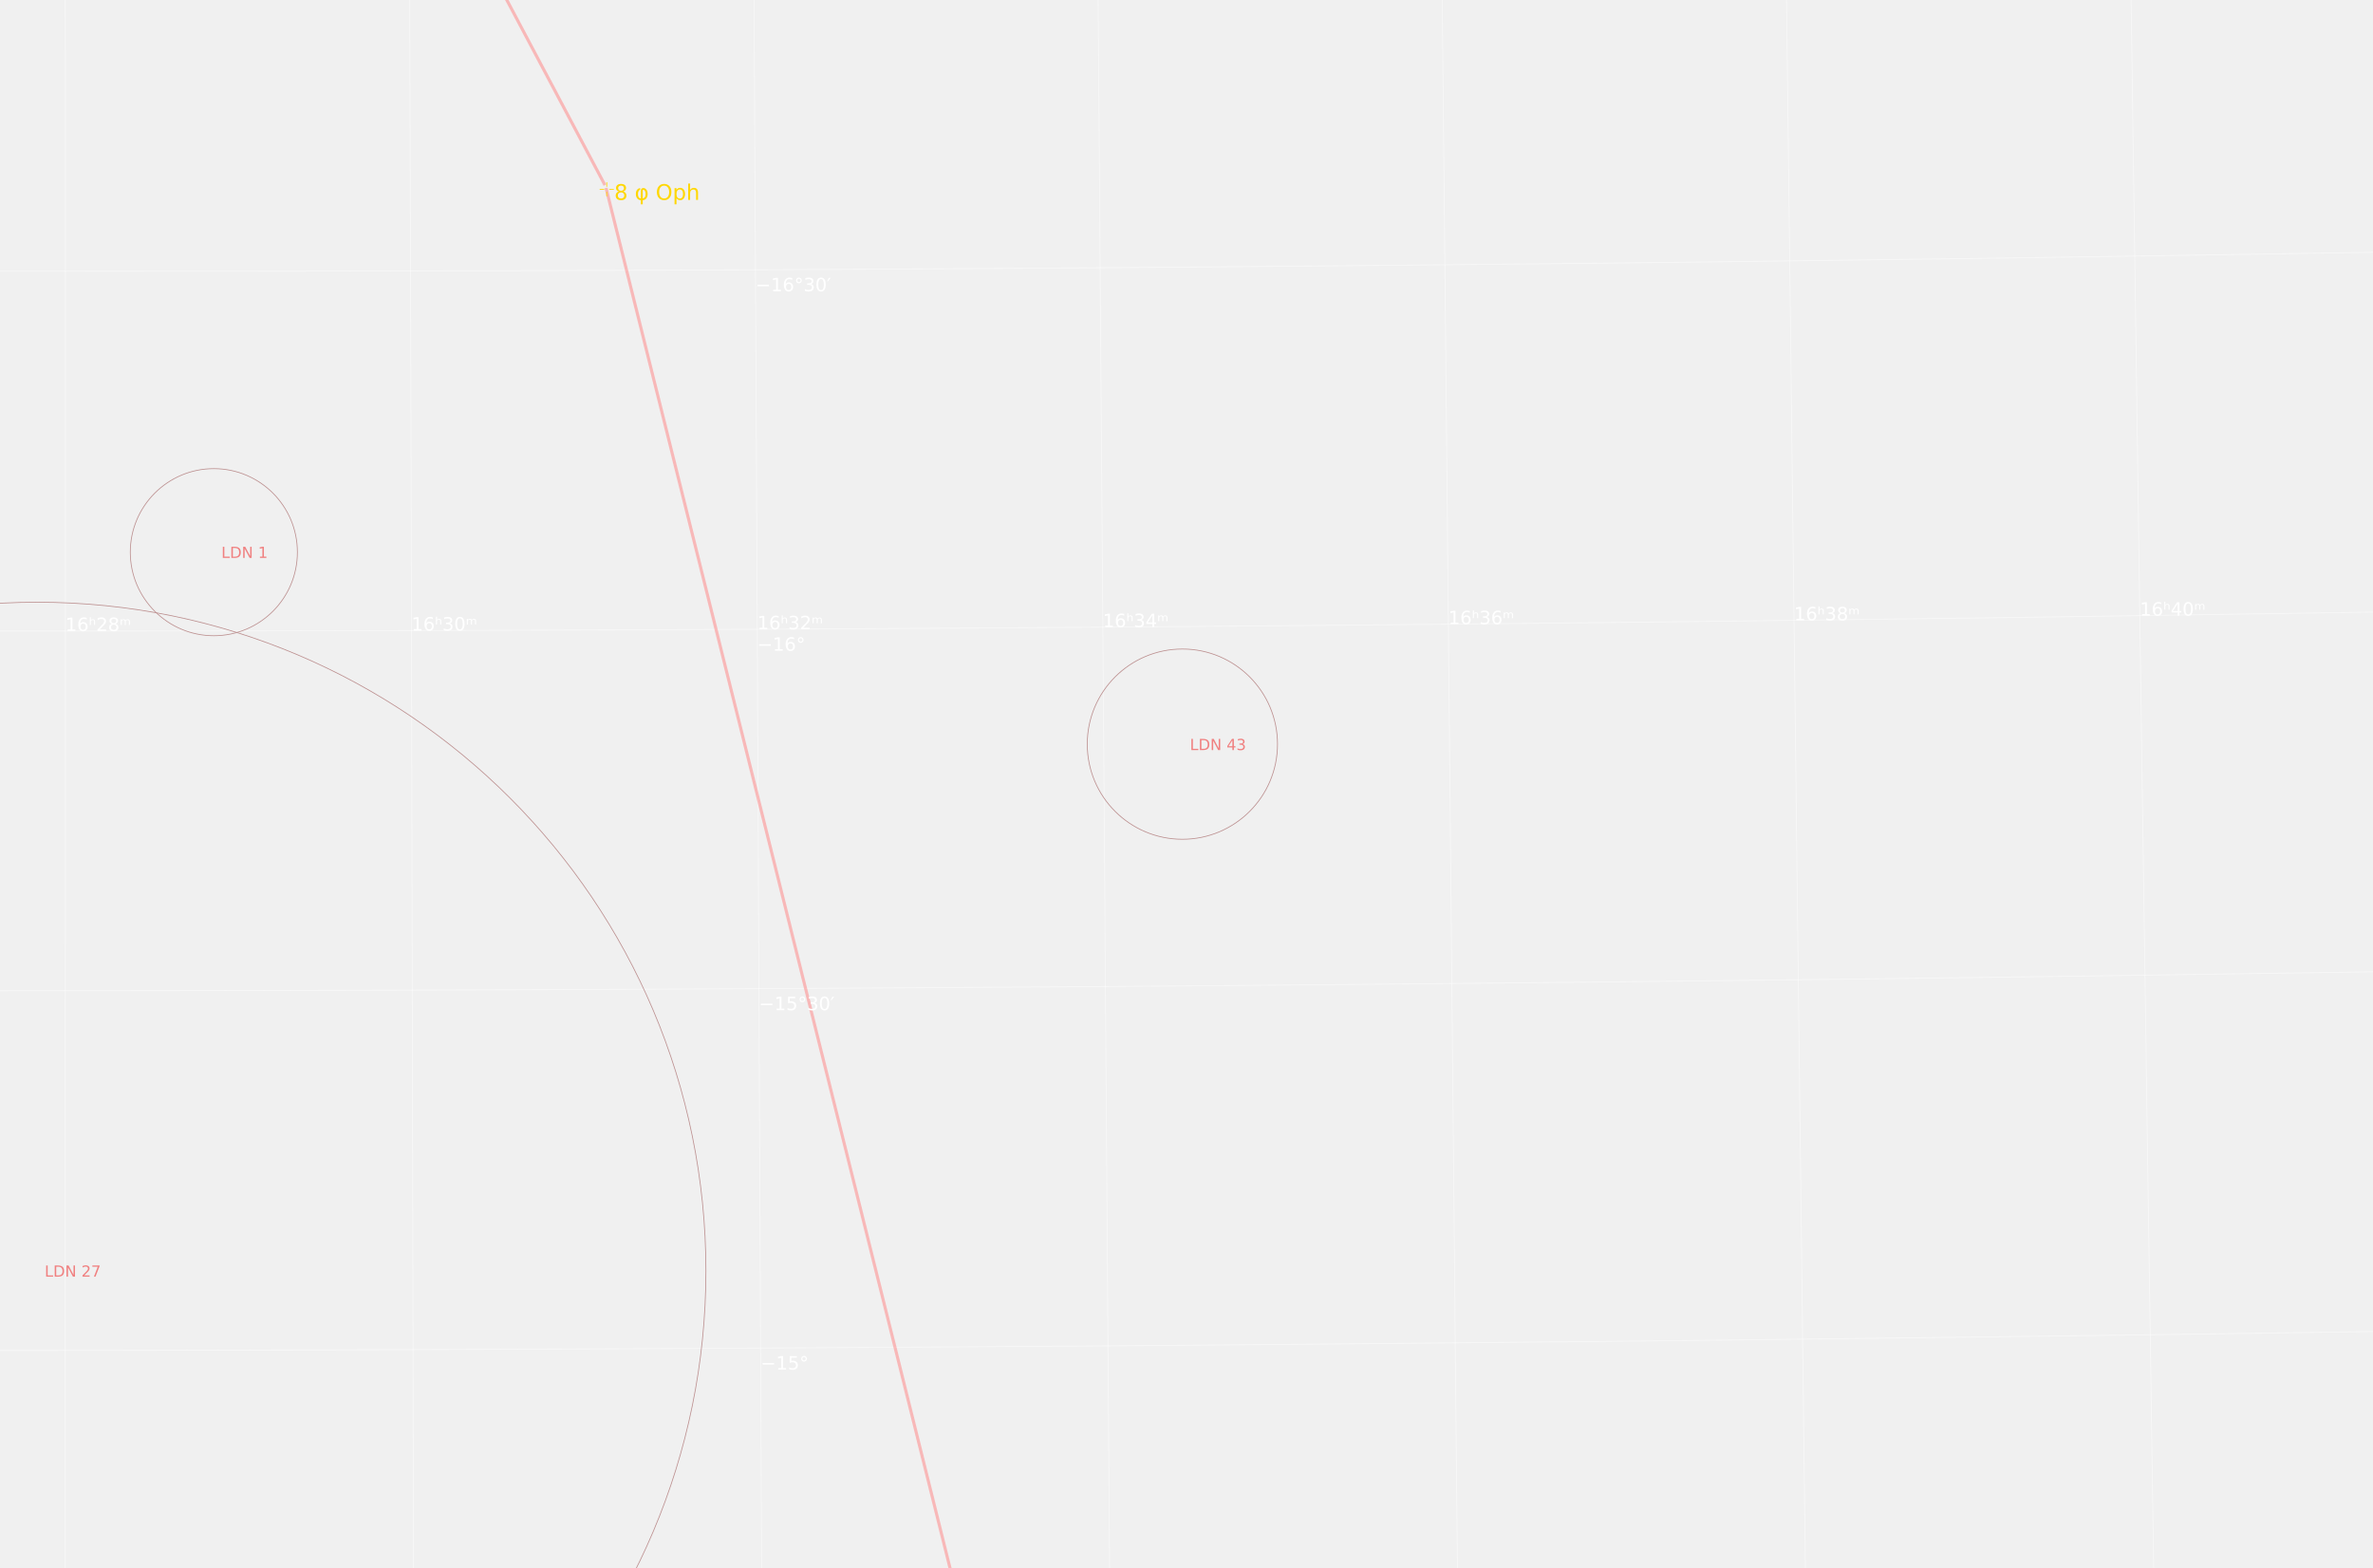
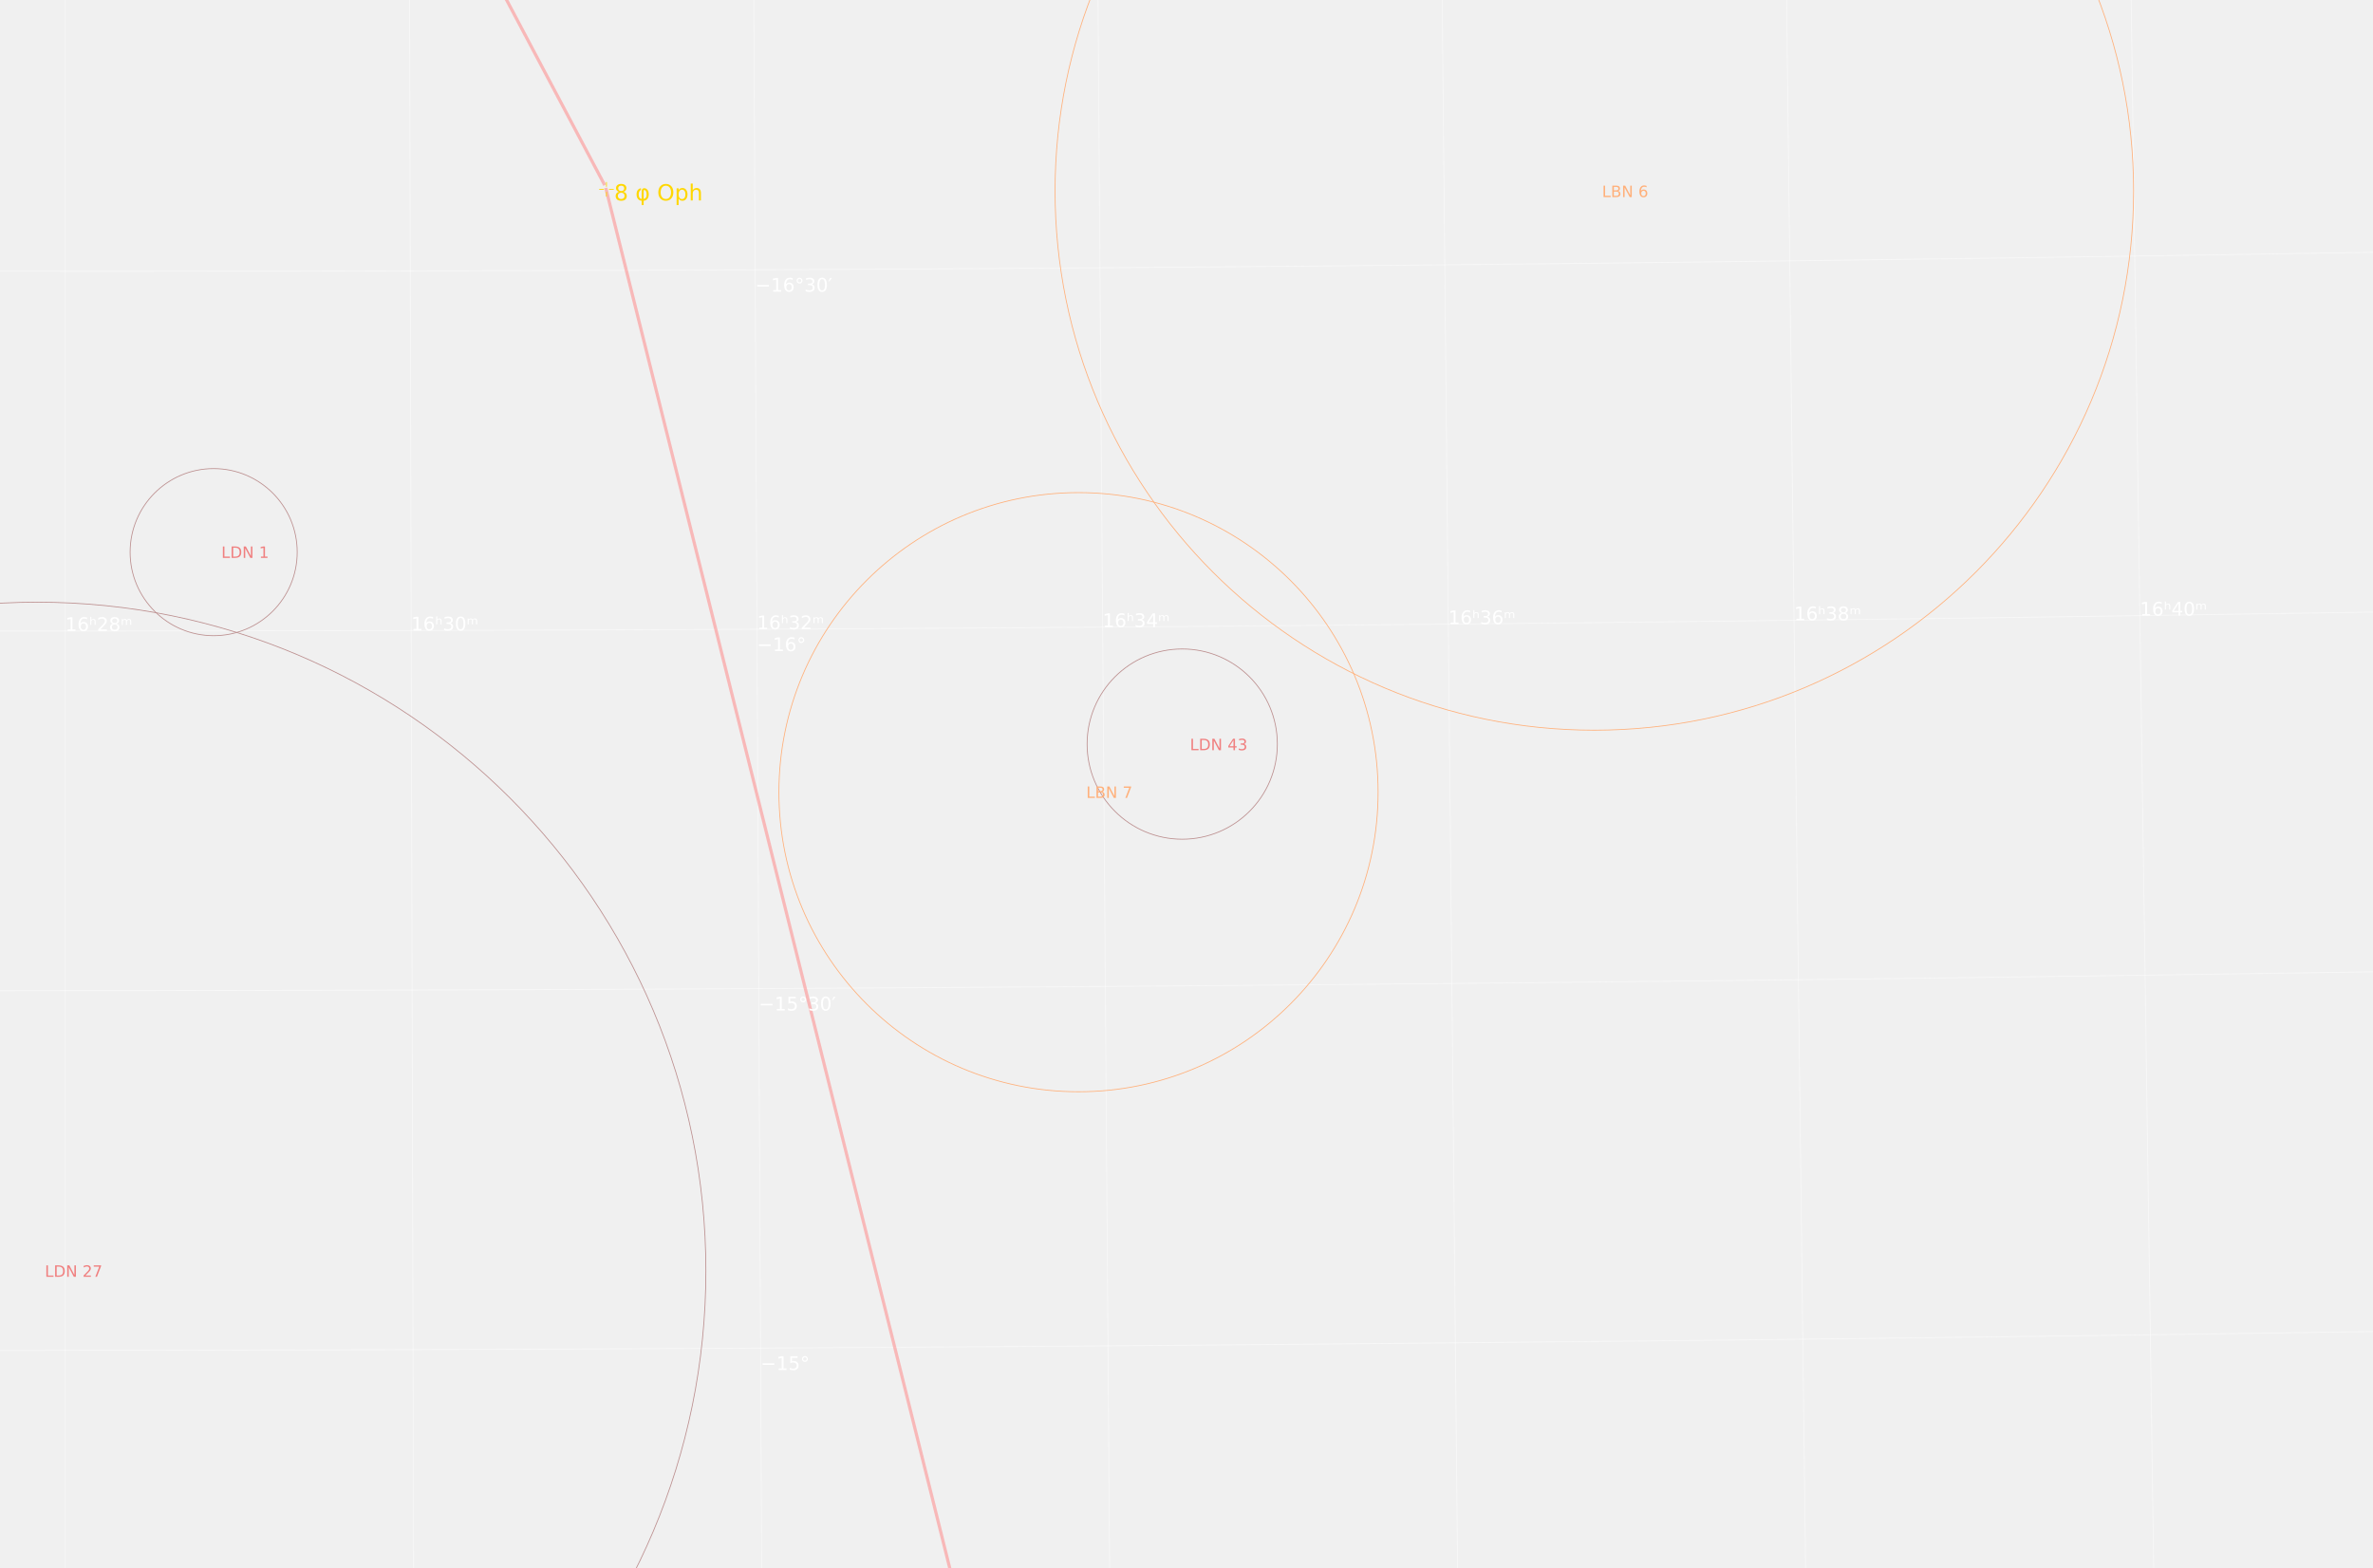
<svg xmlns="http://www.w3.org/2000/svg" viewBox="0 0 6188 4089" version="1.2" baseProfile="tiny">
  <defs>
</defs>
  <g fill="none" stroke="black" stroke-width="1" fill-rule="evenodd" stroke-linecap="square" stroke-linejoin="bevel">
    <g fill="none" stroke="#000000" stroke-opacity="1" stroke-width="1" stroke-linecap="square" stroke-linejoin="bevel" transform="matrix(1,0,0,1,0,0)" font-family="SF Pro Text" font-size="12" font-weight="400" font-style="normal">
</g>
-     <g fill="none" stroke="#ffffff" stroke-opacity="0.502" stroke-width="2" stroke-linecap="square" stroke-linejoin="miter" stroke-miterlimit="2" transform="matrix(1,0,0,1,0,0)" font-family="SF Pro Text" font-size="12" font-weight="400" font-style="normal">
-       <polyline fill="none" vector-effect="none" points="-727.898,-232.207 -381.978,-231.363 -36.164,-230.846 309.52,-230.674 655.156,-230.81 1000.77,-231.242 1346.31,-231.996 1691.78,-233.089 2037.16,-234.528 2382.48,-236.315 2727.76,-238.455 3073.03,-240.948 3418.31,-243.799 3763.63,-247.011 4109.03,-250.605 4454.51,-254.613 4800.05,-259.019 5145.65,-263.789 5491.28,-268.898 5836.92,-274.323 6182.59,-280.042 " />
-       <polyline fill="none" vector-effect="none" points="-730.173,706.147 -383.372,706.844 -36.633,707.227 310.072,707.354 656.737,707.19 1003.33,706.705 1349.79,705.881 1696.1,704.711 2042.31,703.198 2388.45,701.346 2734.55,699.155 3080.63,696.621 3426.74,693.74 3772.88,690.504 4119.1,686.898 4465.38,682.912 4811.75,678.552 5158.18,673.834 5504.68,668.779 5851.24,663.404 6197.83,657.74 " />
-       <polyline fill="none" vector-effect="none" points="-732.5,1644.56 -384.827,1645.19 -37.188,1645.51 310.453,1645.5 658.06,1645.17 1005.57,1644.53 1352.94,1643.56 1700.14,1642.27 2047.23,1640.65 2394.25,1638.71 2741.22,1636.46 3088.17,1633.87 3435.12,1630.95 3782.09,1627.7 4129.1,1624.11 4476.17,1620.18 4823.29,1615.91 5170.47,1611.33 5517.7,1606.43 5864.99,1601.21 6212.36,1595.69 " />
-       <polyline fill="none" vector-effect="none" points="-734.752,2582.89 -386.218,2583.38 -37.737,2583.55 310.704,2583.41 659.095,2582.94 1007.41,2582.13 1355.64,2581.02 1703.76,2579.6 2051.79,2577.88 2399.74,2575.87 2747.64,2573.56 3095.49,2570.95 3443.31,2568.03 3791.12,2564.78 4138.96,2561.22 4486.86,2557.36 4834.83,2553.2 5182.88,2548.74 5531,2543.98 5879.19,2538.91 6227.44,2533.52 " />
-       <polyline fill="none" vector-effect="none" points="-736.976,3521.28 -387.601,3521.69 -38.313,3521.78 310.903,3521.49 660.105,3520.79 1009.28,3519.75 1358.38,3518.47 1707.39,3516.93 2056.31,3515.13 2405.15,3513.04 2753.93,3510.67 3102.65,3508.01 3451.34,3505.07 3800.03,3501.87 4148.74,3498.45 4497.53,3494.66 4846.44,3490.49 5195.46,3486.14 5544.56,3481.59 5893.67,3476.73 6242.78,3471.46 " />
-       <polyline fill="none" vector-effect="none" points="-727.898,-232.207 -728.754,131.932 -729.648,496.055 -730.559,860.196 -731.468,1224.35 -732.364,1588.51 -733.244,1952.64 -734.117,2316.76 -734.986,2680.88 -735.85,3045.03 -736.711,3409.18 -737.574,3773.33 -738.445,4137.5 " />
-       <polyline fill="none" vector-effect="none" points="170.228,-230.703 170.31,133.315 170.346,497.299 170.367,861.354 170.373,1225.45 170.361,1589.52 170.351,1953.51 170.323,2317.48 170.28,2681.46 170.236,3045.5 170.195,3409.59 170.143,3773.63 170.104,4137.66 " />
-       <polyline fill="none" vector-effect="none" points="1067.82,-231.362 1068.87,132.613 1069.94,496.58 1071.02,860.541 1072.02,1224.48 1072.86,1588.36 1073.65,1952.21 1074.42,2316.03 1075.2,2679.85 1075.98,3043.68 1076.78,3407.52 1077.6,3771.36 1078.43,4135.27 " />
-       <polyline fill="none" vector-effect="none" points="1965,-234.198 1966.92,129.726 1968.86,493.612 1970.79,857.459 1972.65,1221.27 1974.44,1585.03 1976.17,1948.75 1977.86,2312.45 1979.53,2676.14 1981.2,3039.83 1982.88,3403.55 1984.58,3767.32 1986.28,4131.17 " />
-       <polyline fill="none" vector-effect="none" points="2861.75,-239.38 2864.49,124.501 2867.26,488.325 2870.02,852.096 2872.75,1215.82 2875.45,1579.51 2878.11,1943.18 2880.73,2306.82 2883.32,2670.44 2885.89,3034.06 2888.46,3397.71 2891.05,3761.43 2893.66,4125.24 " />
-       <polyline fill="none" vector-effect="none" points="3758.48,-246.961 3762.04,116.906 3765.64,480.692 3769.24,844.42 3772.82,1208.11 3776.37,1571.78 3779.9,1935.43 3783.39,2299.06 3786.86,2662.68 3790.3,3026.31 3793.75,3389.96 3797.25,3753.69 3800.82,4117.5 " />
-       <polyline fill="none" vector-effect="none" points="4655.64,-257.132 4660.05,106.741 4664.46,470.541 4668.84,834.299 4673.2,1198.03 4677.55,1561.75 4681.89,1925.46 4686.23,2289.15 4690.57,2652.85 4694.91,3016.55 4699.27,3380.28 4703.66,3744.04 4708.14,4107.81 " />
-       <polyline fill="none" vector-effect="none" points="5553.19,-269.847 5558.51,94.037 5563.77,457.902 5568.92,821.772 5574,1185.65 5579.11,1549.51 5584.28,1913.35 5589.51,2277.18 5594.78,2641.01 5600.09,3004.85 5605.43,3368.72 5610.82,3732.65 5616.22,4096.63 " />
+     <g fill="none" stroke="#ffffff" stroke-opacity="0.502" stroke-width="2.06" stroke-linecap="square" stroke-linejoin="miter" stroke-miterlimit="2" transform="matrix(1,0,0,1,0,0)" font-family="SF Pro Text" font-size="12" font-weight="400" font-style="normal">
+       <polyline fill="none" vector-effect="none" points="-727.681,-232.292 -381.86,-231.454 -36.129,-230.934 309.511,-230.753 655.074,-230.863 1000.57,-231.253 1346.02,-231.954 1691.43,-232.985 2036.8,-234.357 2382.15,-236.08 2727.49,-238.164 3072.84,-240.622 3418.21,-243.477 3763.64,-246.769 4109.13,-250.494 4454.67,-254.605 4800.25,-259.074 5145.88,-263.877 5491.55,-268.998 5837.25,-274.426 6182.98,-280.151 " />
+       <polyline fill="none" vector-effect="none" points="-729.967,706.136 -383.273,706.829 -36.666,707.222 309.857,707.341 656.307,707.143 1002.69,706.641 1349.02,705.836 1695.31,704.713 2041.55,703.257 2387.77,701.455 2733.98,699.3 3080.19,696.782 3426.42,693.885 3772.68,690.595 4118.99,686.911 4465.35,682.854 4811.74,678.447 5158.18,673.713 5504.67,668.684 5851.19,663.36 6197.76,657.74 " />
+       <polyline fill="none" vector-effect="none" points="-732.283,1644.61 -384.713,1645.22 -37.222,1645.5 310.199,1645.41 657.554,1645.01 1004.85,1644.34 1352.09,1643.4 1699.28,1642.17 2046.43,1640.6 2393.54,1638.65 2740.64,1636.38 3087.72,1633.78 3434.8,1630.86 3781.89,1627.61 4129.01,1624.02 4476.16,1620.09 4823.35,1615.84 5170.57,1611.27 5517.83,1606.39 5865.14,1601.2 6212.53,1595.71 " />
+       <polyline fill="none" vector-effect="none" points="-734.599,2582.95 -386.153,2583.42 -37.775,2583.54 310.546,2583.31 658.817,2582.76 1007.03,2581.93 1355.2,2580.85 1703.3,2579.47 2051.35,2577.74 2399.37,2575.7 2747.34,2573.37 3095.28,2570.75 3443.21,2567.85 3791.15,2564.65 4139.11,2561.14 4487.09,2557.32 4835.11,2553.2 5183.18,2548.77 5531.29,2544.02 5879.47,2538.97 6227.71,2533.6 " />
+       <polyline fill="none" vector-effect="none" points="-736.897,3521.32 -387.583,3521.69 -38.348,3521.73 310.841,3521.42 660.048,3520.74 1009.23,3519.76 1358.3,3518.56 1707.29,3517.05 2056.21,3515.22 2405.09,3513.08 2753.94,3510.67 3102.75,3508 3451.56,3505.05 3800.36,3501.84 4149.18,3498.39 4498.02,3494.68 4846.91,3490.64 5195.84,3486.3 5544.83,3481.68 5893.89,3476.79 6242.99,3471.57 " />
+       <polyline fill="none" vector-effect="none" points="-727.681,-232.292 -728.561,131.885 -729.451,496.063 -730.346,860.265 -731.245,1224.48 -732.145,1588.66 -733.045,1952.82 -733.943,2316.97 -734.841,2681.11 -735.735,3045.27 -736.625,3409.43 -737.509,3773.62 -738.392,4137.83 " />
+       <polyline fill="none" vector-effect="none" points="170.236,-230.786 170.24,133.265 170.232,497.32 170.222,861.416 170.212,1225.52 170.205,1589.57 170.2,1953.56 170.194,2317.55 170.184,2681.58 170.167,3045.64 170.139,3409.72 170.097,3773.83 170.073,4137.96 " />
+       <polyline fill="none" vector-effect="none" points="1067.61,-231.364 1068.49,132.616 1069.38,496.58 1070.28,860.521 1071.18,1224.43 1072.09,1588.28 1073.01,1952.1 1073.93,2315.94 1074.85,2679.84 1075.77,3043.78 1076.69,3407.72 1077.63,3771.65 1078.55,4135.61 " />
+       <polyline fill="none" vector-effect="none" points="1964.64,-234.042 1966.4,129.872 1968.18,493.732 1969.98,857.546 1971.79,1221.33 1973.62,1585.08 1975.46,1948.81 1977.3,2312.47 1979.13,2676.18 1980.96,3039.98 1982.76,3403.83 1984.55,3767.73 1986.31,4131.66 " />
+       <polyline fill="none" vector-effect="none" points="2861.52,-239.073 2864.14,124.797 2866.79,488.571 2869.48,852.274 2872.19,1215.93 2874.92,1579.55 2877.65,1943.16 2880.38,2306.77 2883.11,2670.41 2885.81,3034.11 2888.49,3397.89 2891.16,3761.68 2893.8,4125.53 " />
+       <polyline fill="none" vector-effect="none" points="3758.5,-246.716 3761.96,117.143 3765.48,480.874 3769.03,844.541 3772.6,1208.18 3776.18,1571.8 3779.76,1935.42 3783.35,2299.07 3786.94,2662.73 3790.51,3026.43 3794.08,3390.14 3797.63,3753.84 3801.16,4117.61 " />
+       <polyline fill="none" vector-effect="none" points="4655.84,-257.165 4660.16,106.695 4664.49,470.499 4668.83,834.271 4673.2,1198.03 4677.59,1561.77 4682.01,1925.52 4686.44,2289.26 4690.88,2653.02 4695.32,3016.79 4699.75,3380.58 4704.18,3744.42 4708.6,4108.29 " />
+       <polyline fill="none" vector-effect="none" points="5553.48,-269.949 5558.66,93.952 5563.8,457.845 5568.91,821.758 5574.05,1185.68 5579.24,1549.58 5584.5,1913.47 5589.79,2277.35 5595.1,2641.23 5600.42,3005.12 5605.73,3369.02 5611.03,3732.92 5616.31,4096.85 " />
    </g>
-     <g fill="none" stroke="#bc8f8f" stroke-opacity="1" stroke-width="2" stroke-linecap="square" stroke-linejoin="miter" stroke-miterlimit="2" transform="matrix(1,0,0,1,0,0)" font-family="DejaVu Sans" font-size="48" font-weight="400" font-style="normal">
-       <ellipse cx="557.629" cy="1440" rx="217.853" ry="217.853" />
-       <ellipse cx="3083.27" cy="1940.58" rx="248.037" ry="248.037" />
-       <ellipse cx="96.952" cy="3314.29" rx="1743.83" ry="1743.83" />
+     <g fill="none" stroke="#ff8080" stroke-opacity="0.502" stroke-width="8.24" stroke-linecap="square" stroke-linejoin="miter" stroke-miterlimit="2" transform="matrix(1,0,0,1,0,0)" font-family="DejaVu Sans" font-size="49" font-weight="400" font-style="normal">
+       <polyline fill="none" vector-effect="none" points="4414.48,11834.1 19409.3,1692.56 " />
+       <polyline fill="none" vector-effect="none" points="4405.92,11830.9 1580.64,494.044 " />
+       <polyline fill="none" vector-effect="none" points="1574.96,479.212 -256.728,-2978.35 " />
    </g>
-     <g fill="none" stroke="#ff8080" stroke-opacity="0.502" stroke-width="8" stroke-linecap="square" stroke-linejoin="miter" stroke-miterlimit="2" transform="matrix(1,0,0,1,0,0)" font-family="DejaVu Sans" font-size="48" font-weight="400" font-style="normal">
-       <polyline fill="none" vector-effect="none" points="4415.24,11833.8 19408.4,1692.38 " />
-       <polyline fill="none" vector-effect="none" points="4406.68,11830.5 1581.33,494.03 " />
-       <polyline fill="none" vector-effect="none" points="1575.64,479.199 -257.448,-2978.31 " />
+     <g fill="none" stroke="#ffb07a" stroke-opacity="1" stroke-width="2.06" stroke-linecap="square" stroke-linejoin="miter" stroke-miterlimit="2" transform="matrix(1,0,0,1,0,0)" font-family="DejaVu Sans" font-size="132" font-weight="400" font-style="normal">
+       <circle cx="4157.48" cy="497.973" r="1406.23" />
+       <circle cx="2812.38" cy="2065.85" r="781.237" />
    </g>
-     <g fill="none" stroke="#f08080" stroke-opacity="1" stroke-width="1" stroke-linecap="square" stroke-linejoin="miter" stroke-miterlimit="2" transform="matrix(1,0,0,1,0,0)" font-family="DejaVu Sans" font-size="40" font-weight="400" font-style="normal">
-       <text fill="#f08080" fill-opacity="1" stroke="none" xml:space="preserve" x="577.125" y="1455" font-family="DejaVu Sans" font-size="40" font-weight="400" font-style="normal">LDN 1</text>
-       <text fill="#f08080" fill-opacity="1" stroke="none" xml:space="preserve" x="3102.77" y="1956.08" font-family="DejaVu Sans" font-size="40" font-weight="400" font-style="normal">LDN 43</text>
-       <text fill="#f08080" fill-opacity="1" stroke="none" xml:space="preserve" x="116.438" y="3329.29" font-family="DejaVu Sans" font-size="40" font-weight="400" font-style="normal">LDN 27</text>
+     <g fill="none" stroke="#bc8f8f" stroke-opacity="1" stroke-width="2.06" stroke-linecap="square" stroke-linejoin="miter" stroke-miterlimit="2" transform="matrix(1,0,0,1,0,0)" font-family="DejaVu Sans" font-size="132" font-weight="400" font-style="normal">
+       <ellipse cx="557.151" cy="1439.89" rx="217.852" ry="217.852" />
+       <ellipse cx="3082.86" cy="1940.43" rx="248.035" ry="248.035" />
+       <ellipse cx="96.875" cy="3314.2" rx="1743.82" ry="1743.82" />
    </g>
-     <g fill="none" stroke="#ffd700" stroke-opacity="1" stroke-width="2" stroke-linecap="square" stroke-linejoin="miter" stroke-miterlimit="2" transform="matrix(1,0,0,1,0,0)" font-family="DejaVu Sans" font-size="40" font-weight="400" font-style="normal">
-       <polyline fill="none" vector-effect="none" points="1564.69,493.708 1574.69,493.708 " />
-       <polyline fill="none" vector-effect="none" points="1599.69,493.708 1589.69,493.708 " />
-       <polyline fill="none" vector-effect="none" points="1582.19,511.208 1582.19,501.208 " />
-       <polyline fill="none" vector-effect="none" points="1582.19,476.208 1582.19,486.208 " />
+     <g fill="none" stroke="#ffd700" stroke-opacity="1" stroke-width="2.06" stroke-linecap="square" stroke-linejoin="miter" stroke-miterlimit="2" transform="matrix(1,0,0,1,0,0)" font-family="DejaVu Sans" font-size="132" font-weight="400" font-style="normal">
+       <polyline fill="none" vector-effect="none" points="1563.52,493.717 1573.82,493.717 " />
+       <polyline fill="none" vector-effect="none" points="1599.42,493.717 1589.12,493.717 " />
+       <polyline fill="none" vector-effect="none" points="1581.47,511.667 1581.47,501.367 " />
+       <polyline fill="none" vector-effect="none" points="1581.47,475.767 1581.47,486.067 " />
    </g>
-     <g fill="none" stroke="#ffd700" stroke-opacity="1" stroke-width="1" stroke-linecap="square" stroke-linejoin="miter" stroke-miterlimit="2" transform="matrix(1,0,0,1,0,0)" font-family="DejaVu Sans" font-size="56" font-weight="400" font-style="normal">
-       <text fill="#ffd700" fill-opacity="1" stroke="none" xml:space="preserve" x="1601.69" y="521.208" font-family="DejaVu Sans" font-size="56" font-weight="400" font-style="normal">8 φ </text>
-       <text fill="#ffd700" fill-opacity="1" stroke="none" xml:space="preserve" x="1709.84" y="521.208" font-family="DejaVu Sans" font-size="56" font-weight="400" font-style="normal">Oph</text>
+     <g fill="none" stroke="#ffd700" stroke-opacity="1" stroke-width="1" stroke-linecap="square" stroke-linejoin="miter" stroke-miterlimit="2" transform="matrix(1,0,0,1,0,0)" font-family="DejaVu Sans" font-size="58" font-weight="400" font-style="normal">
+       <text fill="#ffd700" fill-opacity="1" stroke="none" xml:space="preserve" x="1601.47" y="522.717" font-family="DejaVu Sans" font-size="58" font-weight="400" font-style="normal">8 φ </text>
+       <text fill="#ffd700" fill-opacity="1" stroke="none" xml:space="preserve" x="1713.45" y="522.717" font-family="DejaVu Sans" font-size="58" font-weight="400" font-style="normal">Oph</text>
    </g>
-     <g fill="none" stroke="#ffffff" stroke-opacity="1" stroke-width="1" stroke-linecap="square" stroke-linejoin="miter" stroke-miterlimit="2" transform="matrix(1,0,0,1,0,0)" font-family="DejaVu Sans" font-size="48" font-weight="400" font-style="normal">
-       <text fill="#ffffff" fill-opacity="1" stroke="none" xml:space="preserve" x="1969.97" y="759.543" font-family="DejaVu Sans" font-size="48" font-weight="400" font-style="normal">−16°30′</text>
-       <text fill="#ffffff" fill-opacity="1" stroke="none" xml:space="preserve" x="1974.7" y="1697.02" font-family="DejaVu Sans" font-size="48" font-weight="400" font-style="normal">−16°</text>
-       <text fill="#ffffff" fill-opacity="1" stroke="none" xml:space="preserve" x="1979.08" y="2634.27" font-family="DejaVu Sans" font-size="48" font-weight="400" font-style="normal">−15°30′</text>
-       <text fill="#ffffff" fill-opacity="1" stroke="none" xml:space="preserve" x="1983.39" y="3571.53" font-family="DejaVu Sans" font-size="48" font-weight="400" font-style="normal">−15°</text>
-       <text fill="#ffffff" fill-opacity="1" stroke="none" xml:space="preserve" x="170.359" y="1645.55" font-family="DejaVu Sans" font-size="48" font-weight="400" font-style="normal">16ʰ28ᵐ</text>
-       <text fill="#ffffff" fill-opacity="1" stroke="none" xml:space="preserve" x="1072.98" y="1644.37" font-family="DejaVu Sans" font-size="48" font-weight="400" font-style="normal">16ʰ30ᵐ</text>
-       <text fill="#ffffff" fill-opacity="1" stroke="none" xml:space="preserve" x="1974.7" y="1641.02" font-family="DejaVu Sans" font-size="48" font-weight="400" font-style="normal">16ʰ32ᵐ</text>
-       <text fill="#ffffff" fill-opacity="1" stroke="none" xml:space="preserve" x="2875.86" y="1635.49" font-family="DejaVu Sans" font-size="48" font-weight="400" font-style="normal">16ʰ34ᵐ</text>
-       <text fill="#ffffff" fill-opacity="1" stroke="none" xml:space="preserve" x="3776.91" y="1627.75" font-family="DejaVu Sans" font-size="48" font-weight="400" font-style="normal">16ʰ36ᵐ</text>
-       <text fill="#ffffff" fill-opacity="1" stroke="none" xml:space="preserve" x="4678.2" y="1617.74" font-family="DejaVu Sans" font-size="48" font-weight="400" font-style="normal">16ʰ38ᵐ</text>
-       <text fill="#ffffff" fill-opacity="1" stroke="none" xml:space="preserve" x="5579.89" y="1605.51" font-family="DejaVu Sans" font-size="48" font-weight="400" font-style="normal">16ʰ40ᵐ</text>
+     <g fill="none" stroke="#ffb07a" stroke-opacity="1" stroke-width="1" stroke-linecap="square" stroke-linejoin="miter" stroke-miterlimit="2" transform="matrix(1,0,0,1,0,0)" font-family="DejaVu Sans" font-size="41" font-weight="400" font-style="normal">
+       <text fill="#ffb07a" fill-opacity="1" stroke="none" xml:space="preserve" x="4177.48" y="513.973" font-family="DejaVu Sans" font-size="41" font-weight="400" font-style="normal">LBN 6</text>
+       <text fill="#ffb07a" fill-opacity="1" stroke="none" xml:space="preserve" x="2832.39" y="2080.85" font-family="DejaVu Sans" font-size="41" font-weight="400" font-style="normal">LBN 7</text>
+     </g>
+     <g fill="none" stroke="#f08080" stroke-opacity="1" stroke-width="1" stroke-linecap="square" stroke-linejoin="miter" stroke-miterlimit="2" transform="matrix(1,0,0,1,0,0)" font-family="DejaVu Sans" font-size="41" font-weight="400" font-style="normal">
+       <text fill="#f08080" fill-opacity="1" stroke="none" xml:space="preserve" x="577.156" y="1454.89" font-family="DejaVu Sans" font-size="41" font-weight="400" font-style="normal">LDN 1</text>
+       <text fill="#f08080" fill-opacity="1" stroke="none" xml:space="preserve" x="3102.86" y="1956.43" font-family="DejaVu Sans" font-size="41" font-weight="400" font-style="normal">LDN 43</text>
+       <text fill="#f08080" fill-opacity="1" stroke="none" xml:space="preserve" x="116.875" y="3329.7" font-family="DejaVu Sans" font-size="41" font-weight="400" font-style="normal">LDN 27</text>
+     </g>
+     <g fill="none" stroke="#ffffff" stroke-opacity="1" stroke-width="1" stroke-linecap="square" stroke-linejoin="miter" stroke-miterlimit="2" transform="matrix(1,0,0,1,0,0)" font-family="DejaVu Sans" font-size="49" font-weight="400" font-style="normal">
+       <text fill="#ffffff" fill-opacity="1" stroke="none" xml:space="preserve" x="1969.2" y="760.589" font-family="DejaVu Sans" font-size="49" font-weight="400" font-style="normal">−16°30′</text>
+       <text fill="#ffffff" fill-opacity="1" stroke="none" xml:space="preserve" x="1973.89" y="1697.96" font-family="DejaVu Sans" font-size="49" font-weight="400" font-style="normal">−16°</text>
+       <text fill="#ffffff" fill-opacity="1" stroke="none" xml:space="preserve" x="1978.63" y="2635.13" font-family="DejaVu Sans" font-size="49" font-weight="400" font-style="normal">−15°30′</text>
+       <text fill="#ffffff" fill-opacity="1" stroke="none" xml:space="preserve" x="1983.31" y="3572.63" font-family="DejaVu Sans" font-size="49" font-weight="400" font-style="normal">−15°</text>
+       <text fill="#ffffff" fill-opacity="1" stroke="none" xml:space="preserve" x="170.203" y="1645.49" font-family="DejaVu Sans" font-size="49" font-weight="400" font-style="normal">16ʰ28ᵐ</text>
+       <text fill="#ffffff" fill-opacity="1" stroke="none" xml:space="preserve" x="1072.22" y="1644.18" font-family="DejaVu Sans" font-size="49" font-weight="400" font-style="normal">16ʰ30ᵐ</text>
+       <text fill="#ffffff" fill-opacity="1" stroke="none" xml:space="preserve" x="1973.89" y="1640.96" font-family="DejaVu Sans" font-size="49" font-weight="400" font-style="normal">16ʰ32ᵐ</text>
+       <text fill="#ffffff" fill-opacity="1" stroke="none" xml:space="preserve" x="2875.33" y="1635.41" font-family="DejaVu Sans" font-size="49" font-weight="400" font-style="normal">16ʰ34ᵐ</text>
+       <text fill="#ffffff" fill-opacity="1" stroke="none" xml:space="preserve" x="3776.72" y="1627.66" font-family="DejaVu Sans" font-size="49" font-weight="400" font-style="normal">16ʰ36ᵐ</text>
+       <text fill="#ffffff" fill-opacity="1" stroke="none" xml:space="preserve" x="4678.27" y="1617.65" font-family="DejaVu Sans" font-size="49" font-weight="400" font-style="normal">16ʰ38ᵐ</text>
+       <text fill="#ffffff" fill-opacity="1" stroke="none" xml:space="preserve" x="5580.05" y="1605.48" font-family="DejaVu Sans" font-size="49" font-weight="400" font-style="normal">16ʰ40ᵐ</text>
    </g>
  </g>
</svg>
